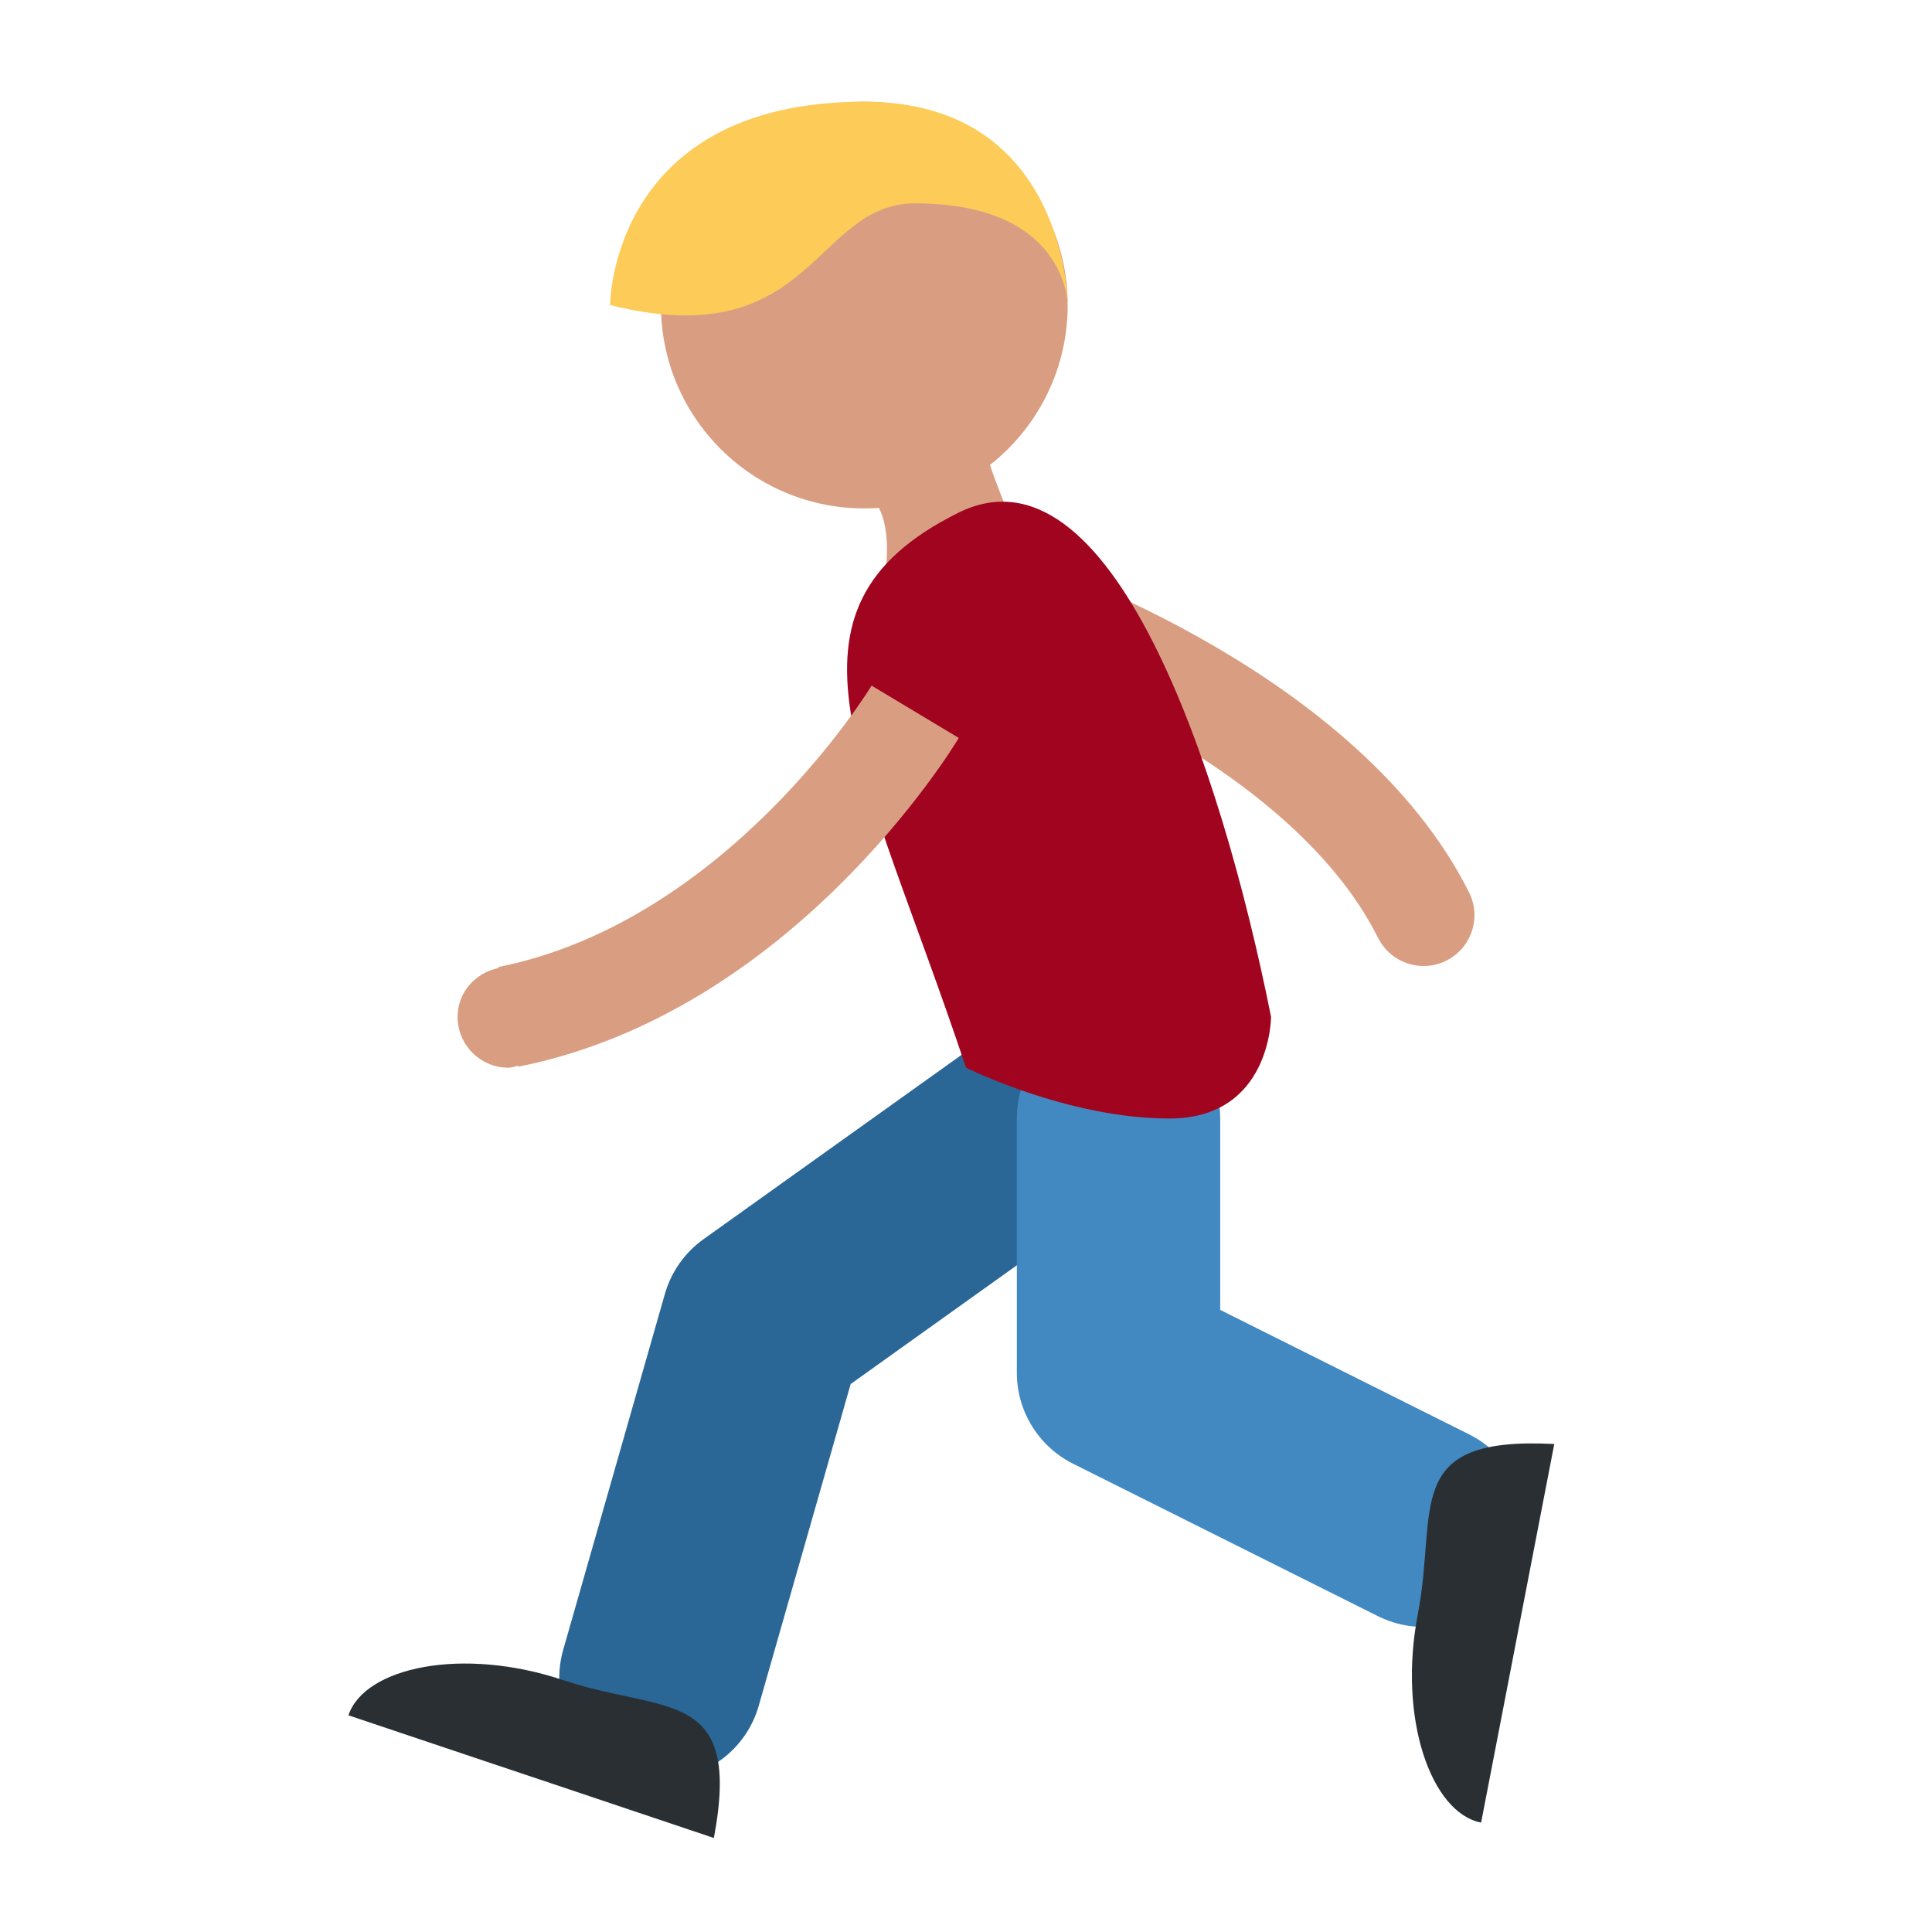
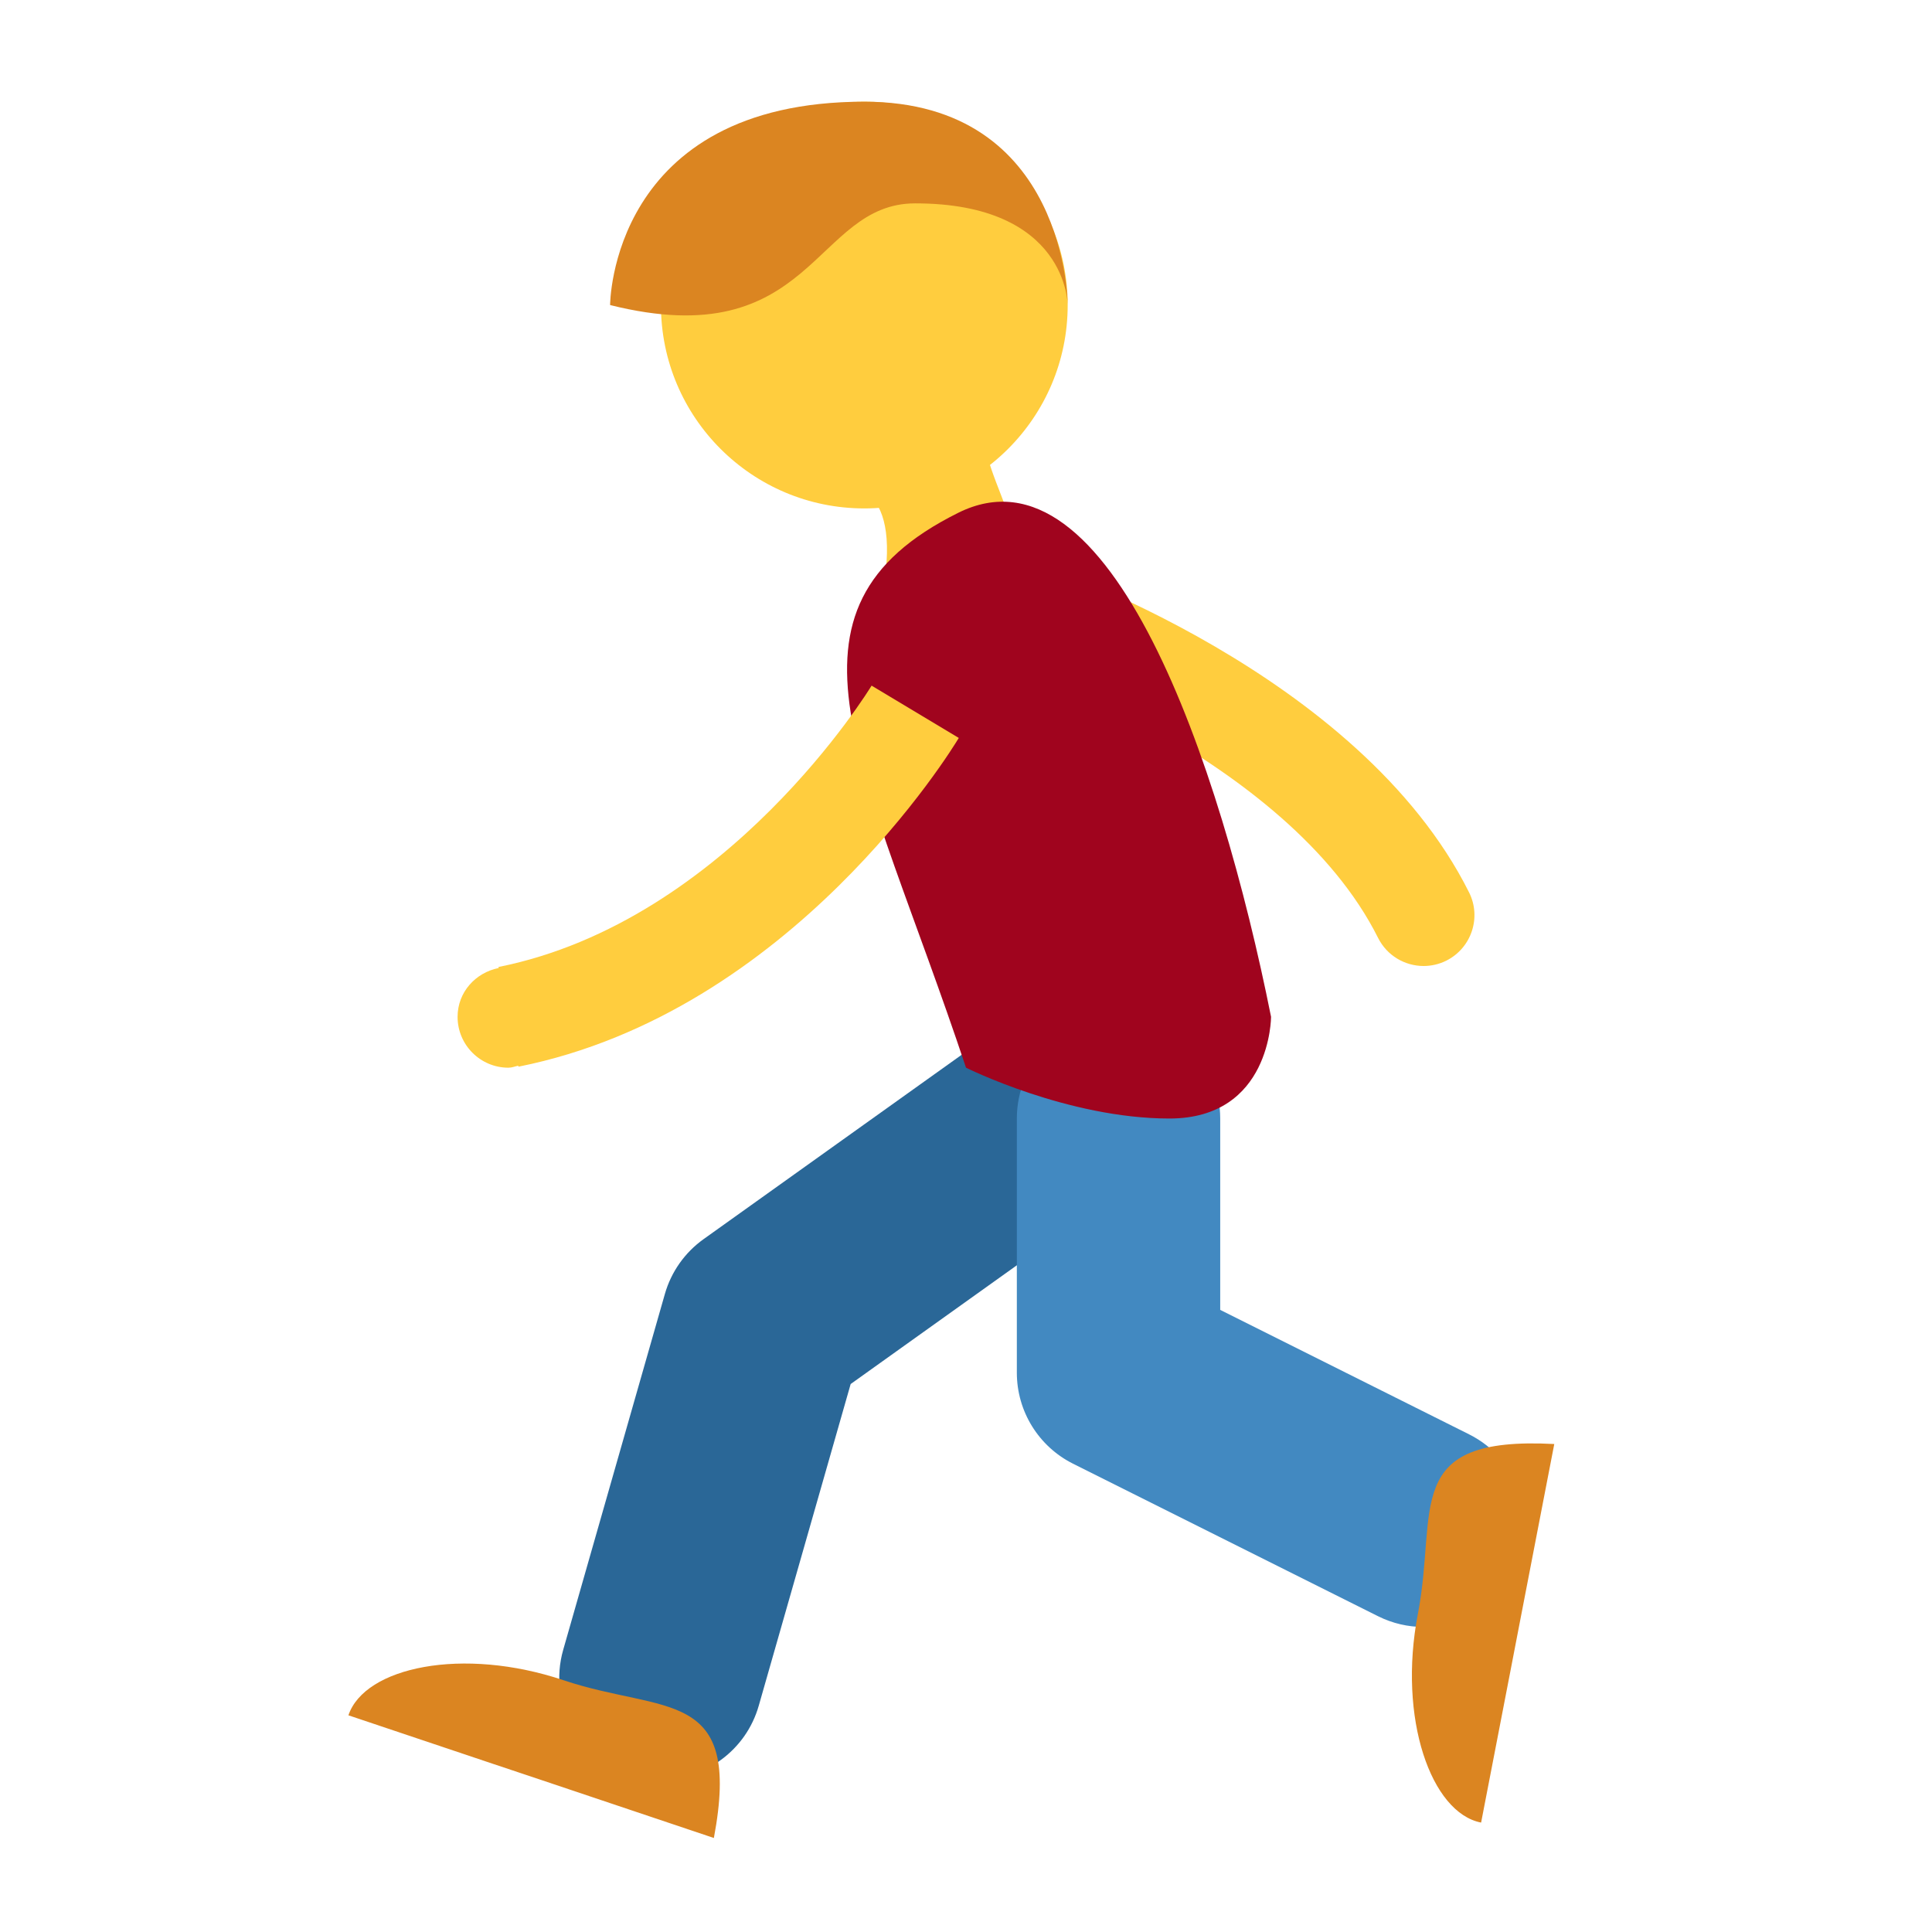
<svg xmlns="http://www.w3.org/2000/svg" viewBox="0 0 47.5 47.5" style="enable-background:new 0 0 47.5 47.5;" xml:space="preserve" version="1.1" id="svg2">
  <defs id="defs6">
    <clipPath id="clipPath16" clipPathUnits="userSpaceOnUse">
      <path id="path18" d="M 0,38 38,38 38,0 0,0 0,38 Z" />
    </clipPath>
  </defs>
  <g transform="matrix(1.25,0,0,-1.25,0,47.5)" id="g10">
    <g id="g12">
      <g clip-path="url(#clipPath16)" id="g14">
        <g transform="translate(15.3159,32.7393)" id="g20">
-           <path id="path22" style="fill:#d99e82;fill-opacity:1;fill-rule:nonzero;stroke:none" d="m 0,0 c -1.207,-0.267 0,-2.138 -0.37,-3.348 -0.252,-0.837 1.474,-0.941 1.474,-0.941 0,0 1.207,0.267 1.003,-1.676 C 1.9,-7.905 4.579,-8.581 4.784,-6.638 4.988,-4.697 3.399,-3.65 4.273,-2.138 6.365,1.481 0,0 0,0" />
+           <path id="path22" style="fill:#ffcd3e;fill-opacity:1;fill-rule:nonzero;stroke:none" d="m 0,0 c -1.207,-0.267 0,-2.138 -0.37,-3.348 -0.252,-0.837 1.474,-0.941 1.474,-0.941 0,0 1.207,0.267 1.003,-1.676 C 1.9,-7.905 4.579,-8.581 4.784,-6.638 4.988,-4.697 3.399,-3.65 4.273,-2.138 6.365,1.481 0,0 0,0" />
        </g>
        <g transform="translate(28.001,19)" id="g24">
-           <path id="path26" style="fill:#d99e82;fill-opacity:1;fill-rule:nonzero;stroke:none" d="m 0,0 c -0.367,0 -0.72,0.202 -0.896,0.553 -1.788,3.575 -7.366,5.48 -7.422,5.499 -0.523,0.176 -0.806,0.742 -0.631,1.265 0.175,0.523 0.735,0.809 1.264,0.632 C -7.424,7.862 -1.267,5.768 0.894,1.447 1.141,0.953 0.94,0.353 0.446,0.105 0.303,0.034 0.15,0 0,0" />
+           <path id="path26" style="fill:#ffcd3e;fill-opacity:1;fill-rule:nonzero;stroke:none" d="m 0,0 c -0.367,0 -0.72,0.202 -0.896,0.553 -1.788,3.575 -7.366,5.48 -7.422,5.499 -0.523,0.176 -0.806,0.742 -0.631,1.265 0.175,0.523 0.735,0.809 1.264,0.632 C -7.424,7.862 -1.267,5.768 0.894,1.447 1.141,0.953 0.94,0.353 0.446,0.105 0.303,0.034 0.15,0 0,0" />
        </g>
        <g transform="translate(13.0015,2.999)" id="g28">
          <path id="path30" style="fill:#2a6797;fill-opacity:1;fill-rule:nonzero;stroke:none" d="m 0,0 c -0.182,0 -0.367,0.025 -0.55,0.078 -1.062,0.304 -1.678,1.41 -1.374,2.473 l 2,7 c 0.124,0.434 0.392,0.814 0.76,1.077 l 7,5 c 0.897,0.642 2.148,0.435 2.789,-0.465 0.643,-0.898 0.435,-2.147 -0.464,-2.789 L 3.73,7.779 1.922,1.451 C 1.671,0.573 0.87,0.001 0,0" />
        </g>
        <g transform="translate(27.998,6)" id="g32">
          <path id="path34" style="fill:#4289c1;fill-opacity:1;fill-rule:nonzero;stroke:none" d="m 0,0 c -0.3,0 -0.605,0.067 -0.893,0.211 l -6,3 C -7.57,3.55 -7.998,4.242 -7.998,5 l 0,5 c 0,1.104 0.895,2 2,2 1.104,0 2,-0.896 2,-2 l 0,-3.764 4.894,-2.447 C 1.885,3.295 2.285,2.094 1.791,1.105 1.44,0.404 0.734,0 0,0" />
        </g>
        <g transform="translate(10.645,2.9902)" id="g36">
-           <path id="path38" style="fill:#292f33;fill-opacity:1;fill-rule:nonzero;stroke:none" d="M 0,0 3.396,-1.141 C 3.956,1.836 2.424,1.296 0.439,1.962 -1.546,2.628 -3.473,2.221 -3.792,1.272 -3.013,1.012 -2.283,0.766 -0.948,0.317 -0.659,0.221 -0.353,0.118 0,0" />
+           <path id="path38" style="fill:#db8521;fill-opacity:1;fill-rule:nonzero;stroke:none" d="M 0,0 3.396,-1.141 C 3.956,1.836 2.424,1.296 0.439,1.962 -1.546,2.628 -3.473,2.221 -3.792,1.272 -3.013,1.012 -2.283,0.766 -0.948,0.317 -0.659,0.221 -0.353,0.118 0,0" />
        </g>
        <g transform="translate(29.8906,6.0801)" id="g40">
-           <path id="path42" style="fill:#292f33;fill-opacity:1;fill-rule:nonzero;stroke:none" d="M 0,0 0.68,3.518 C -2.345,3.677 -1.606,2.229 -2.003,0.175 -2.4,-1.882 -1.74,-3.738 -0.759,-3.928 c 0.156,0.807 0.303,1.564 0.57,2.947 C -0.131,-0.683 -0.07,-0.365 0,0" />
+           <path id="path42" style="fill:#db8521;fill-opacity:1;fill-rule:nonzero;stroke:none" d="M 0,0 0.68,3.518 C -2.345,3.677 -1.606,2.229 -2.003,0.175 -2.4,-1.882 -1.74,-3.738 -0.759,-3.928 c 0.156,0.807 0.303,1.564 0.57,2.947 C -0.131,-0.683 -0.07,-0.365 0,0" />
        </g>
        <g transform="translate(25,18)" id="g44">
          <path id="path46" style="fill:#a0041e;fill-opacity:1;fill-rule:nonzero;stroke:none" d="m 0,0 c 0,0 0,-2 -2,-2 -2,0 -4,1 -4,1 C -8,5 -10,8 -6.152,9.914 -3.167,11.398 -1,5 0,0" />
        </g>
        <g transform="translate(15.3159,32.1753)" id="g48">
          <path id="path50" style="fill:#b39155;fill-opacity:1;fill-rule:nonzero;stroke:none" d="m 0,0 c -1.316,-0.175 -1.073,1.199 -0.316,1.825 1.067,0.884 3.521,0.83 4.589,-0.055 1.068,-0.885 1.068,-2.656 0,-3.54 -0.755,-0.625 -1.068,-1.77 -1.068,0 0,1.77 -1.07,-10e-4 -1.07,0.884 C 2.135,0 0,0 0,0" />
        </g>
        <g transform="translate(21,32)" id="g52">
-           <path id="path54" style="fill:#d99e82;fill-opacity:1;fill-rule:nonzero;stroke:none" d="m 0,0 c 0,-2.209 -1.791,-4 -4,-4 -2.209,0 -4,1.791 -4,4 0,2.209 1.791,4 4,4 2.209,0 4,-1.791 4,-4" />
+           <path id="path54" style="fill:#ffcd3e;fill-opacity:1;fill-rule:nonzero;stroke:none" d="m 0,0 c 0,-2.209 -1.791,-4 -4,-4 -2.209,0 -4,1.791 -4,4 0,2.209 1.791,4 4,4 2.209,0 4,-1.791 4,-4" />
        </g>
        <g transform="translate(12,32)" id="g56">
-           <path id="path58" style="fill:#fdcb58;fill-opacity:1;fill-rule:nonzero;stroke:none" d="M 0,0 C 0,0 0,4 5,4 9,4 9,0 9,0 9,0 9,2 6,2 3.999,2 4,-1 0,0" />
+           <path id="path58" style="fill:#db8521;fill-opacity:1;fill-rule:nonzero;stroke:none" d="M 0,0 C 0,0 0,4 5,4 9,4 9,0 9,0 9,0 9,2 6,2 3.999,2 4,-1 0,0" />
        </g>
        <g transform="translate(17.1431,24.5146)" id="g60">
-           <path id="path62" style="fill:#d99e82;fill-opacity:1;fill-rule:nonzero;stroke:none" d="m 0,0 c -0.028,-0.046 -2.825,-4.631 -7.339,-5.534 l 0.004,-0.02 c -0.457,-0.092 -0.808,-0.476 -0.808,-0.961 0,-0.552 0.448,-1 1,-1 0.069,0 0.128,0.026 0.193,0.039 l 0.004,-0.019 c 5.372,1.074 8.529,6.246 8.661,6.466 L 0,0 Z" />
+           <path id="path62" style="fill:#ffcd3e;fill-opacity:1;fill-rule:nonzero;stroke:none" d="m 0,0 c -0.028,-0.046 -2.825,-4.631 -7.339,-5.534 l 0.004,-0.02 c -0.457,-0.092 -0.808,-0.476 -0.808,-0.961 0,-0.552 0.448,-1 1,-1 0.069,0 0.128,0.026 0.193,0.039 l 0.004,-0.019 c 5.372,1.074 8.529,6.246 8.661,6.466 L 0,0 Z" />
        </g>
      </g>
    </g>
  </g>
</svg>
